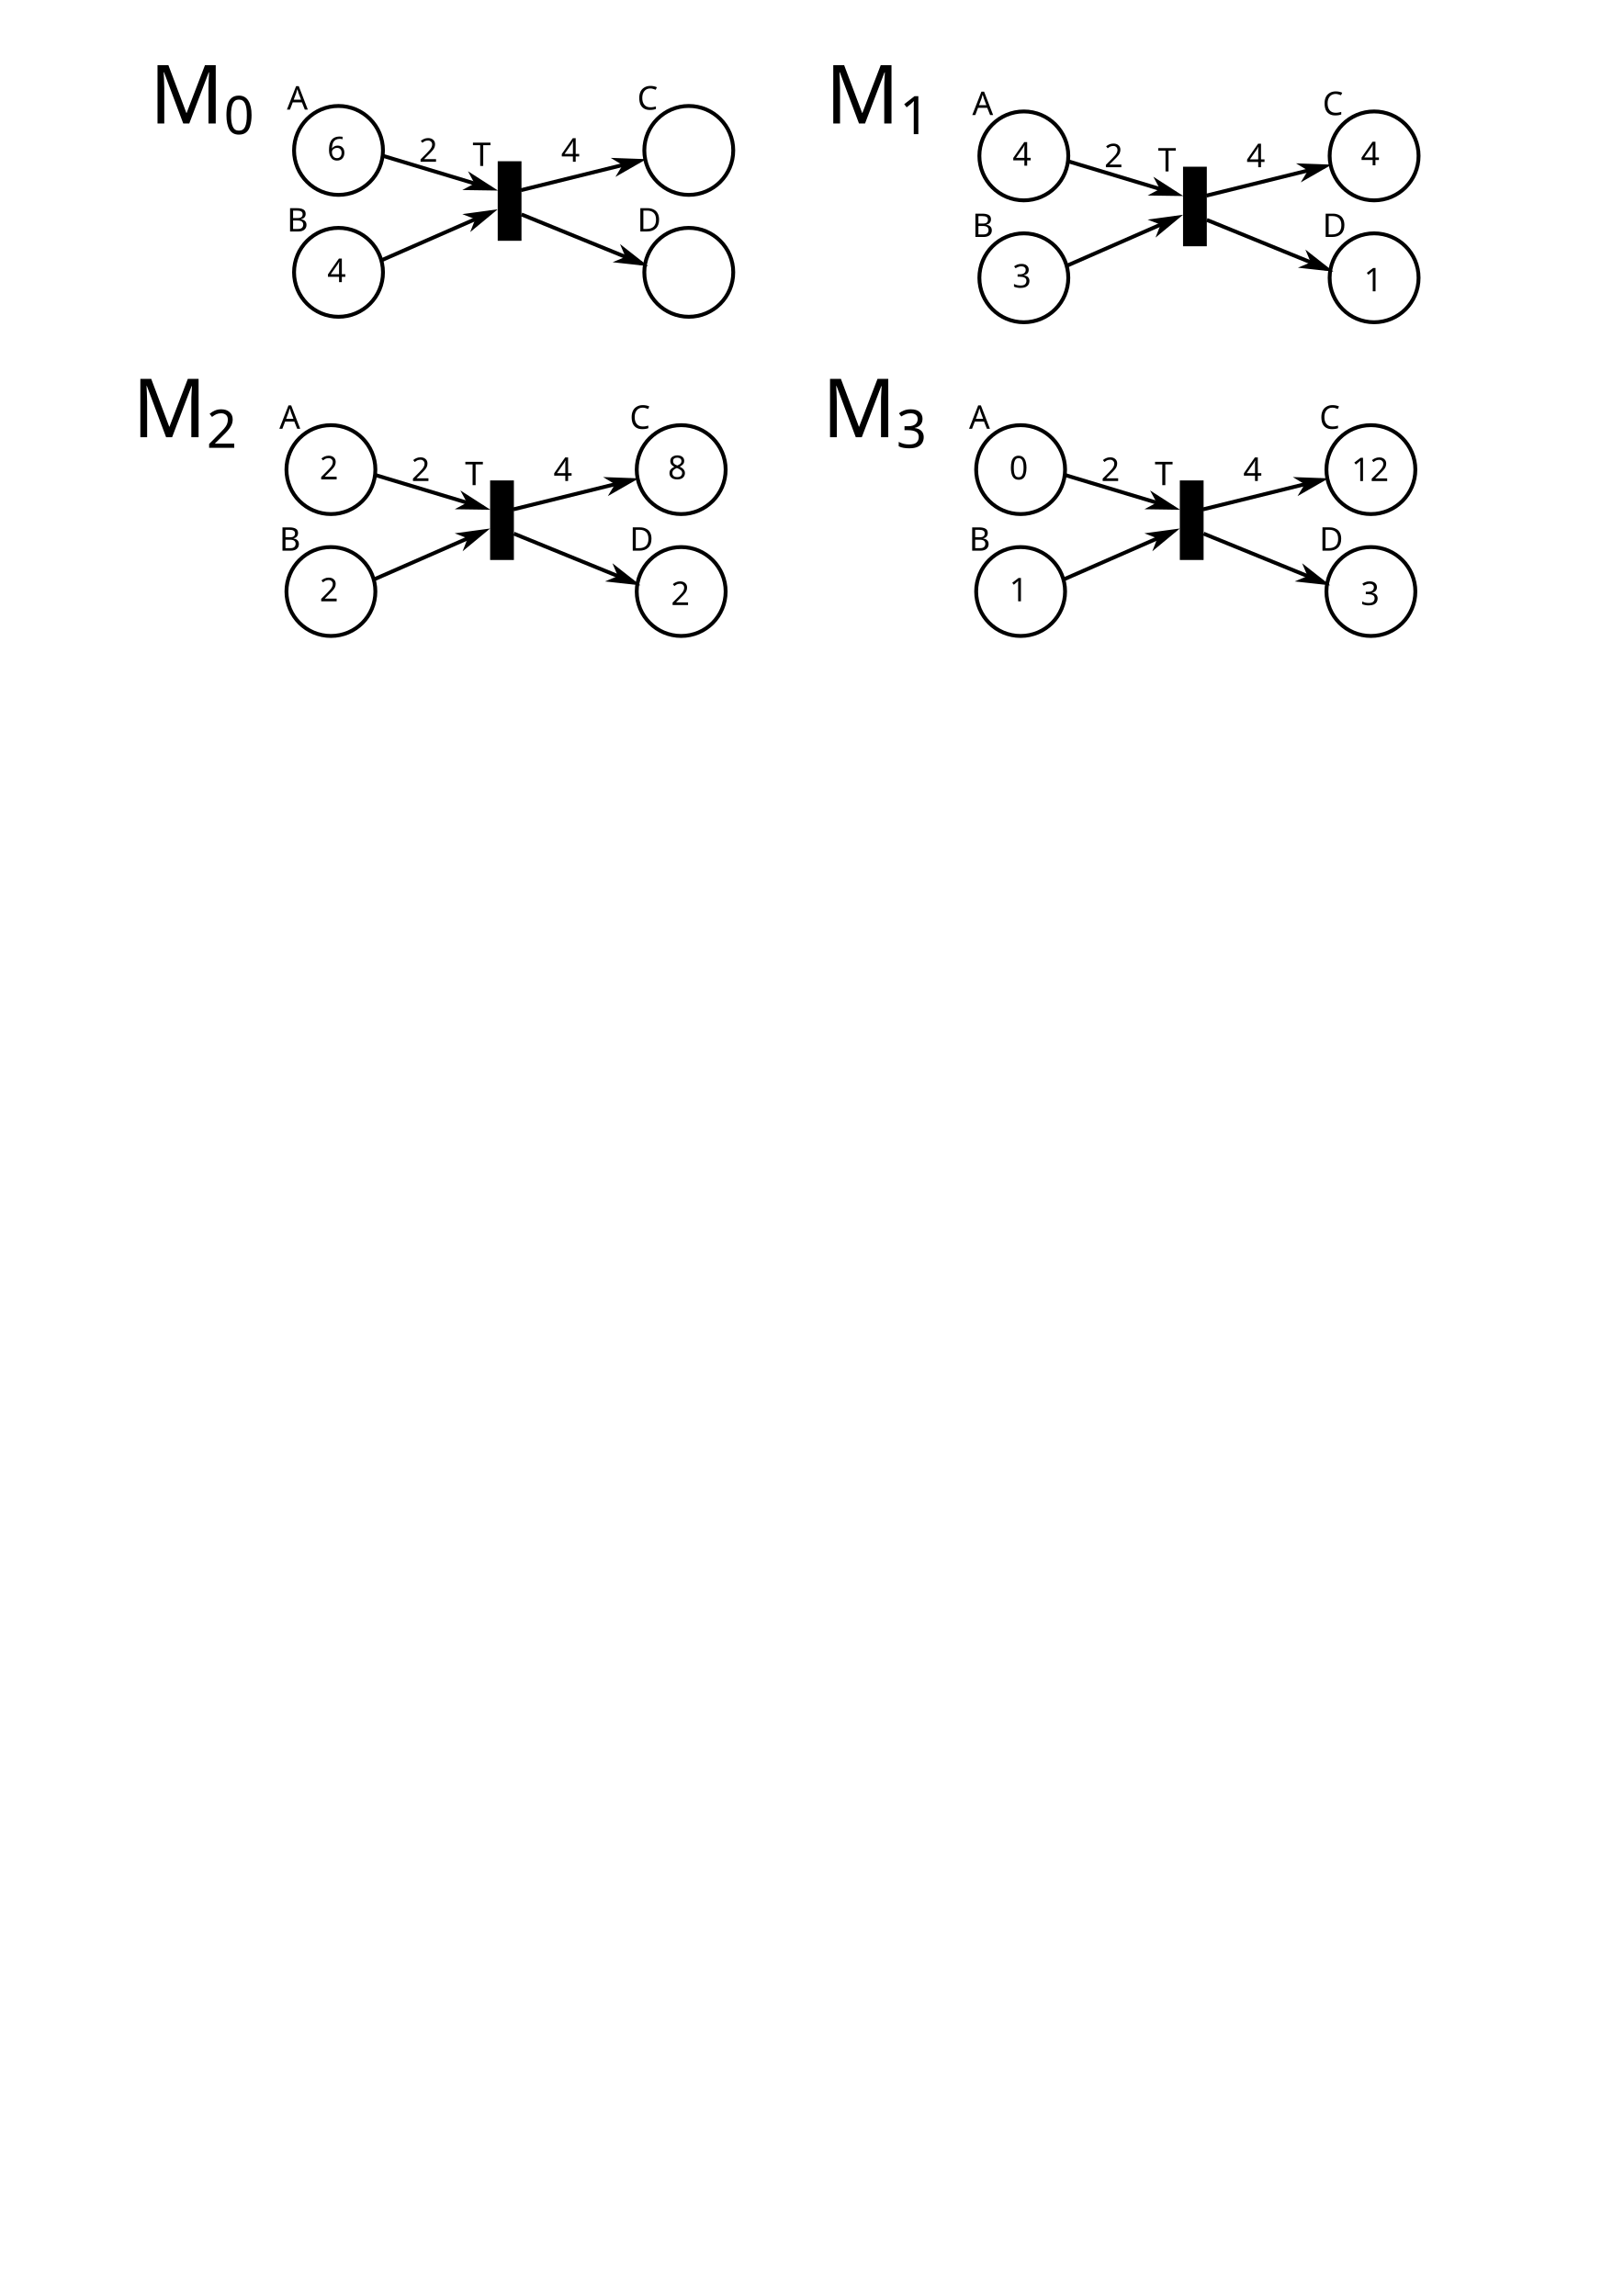
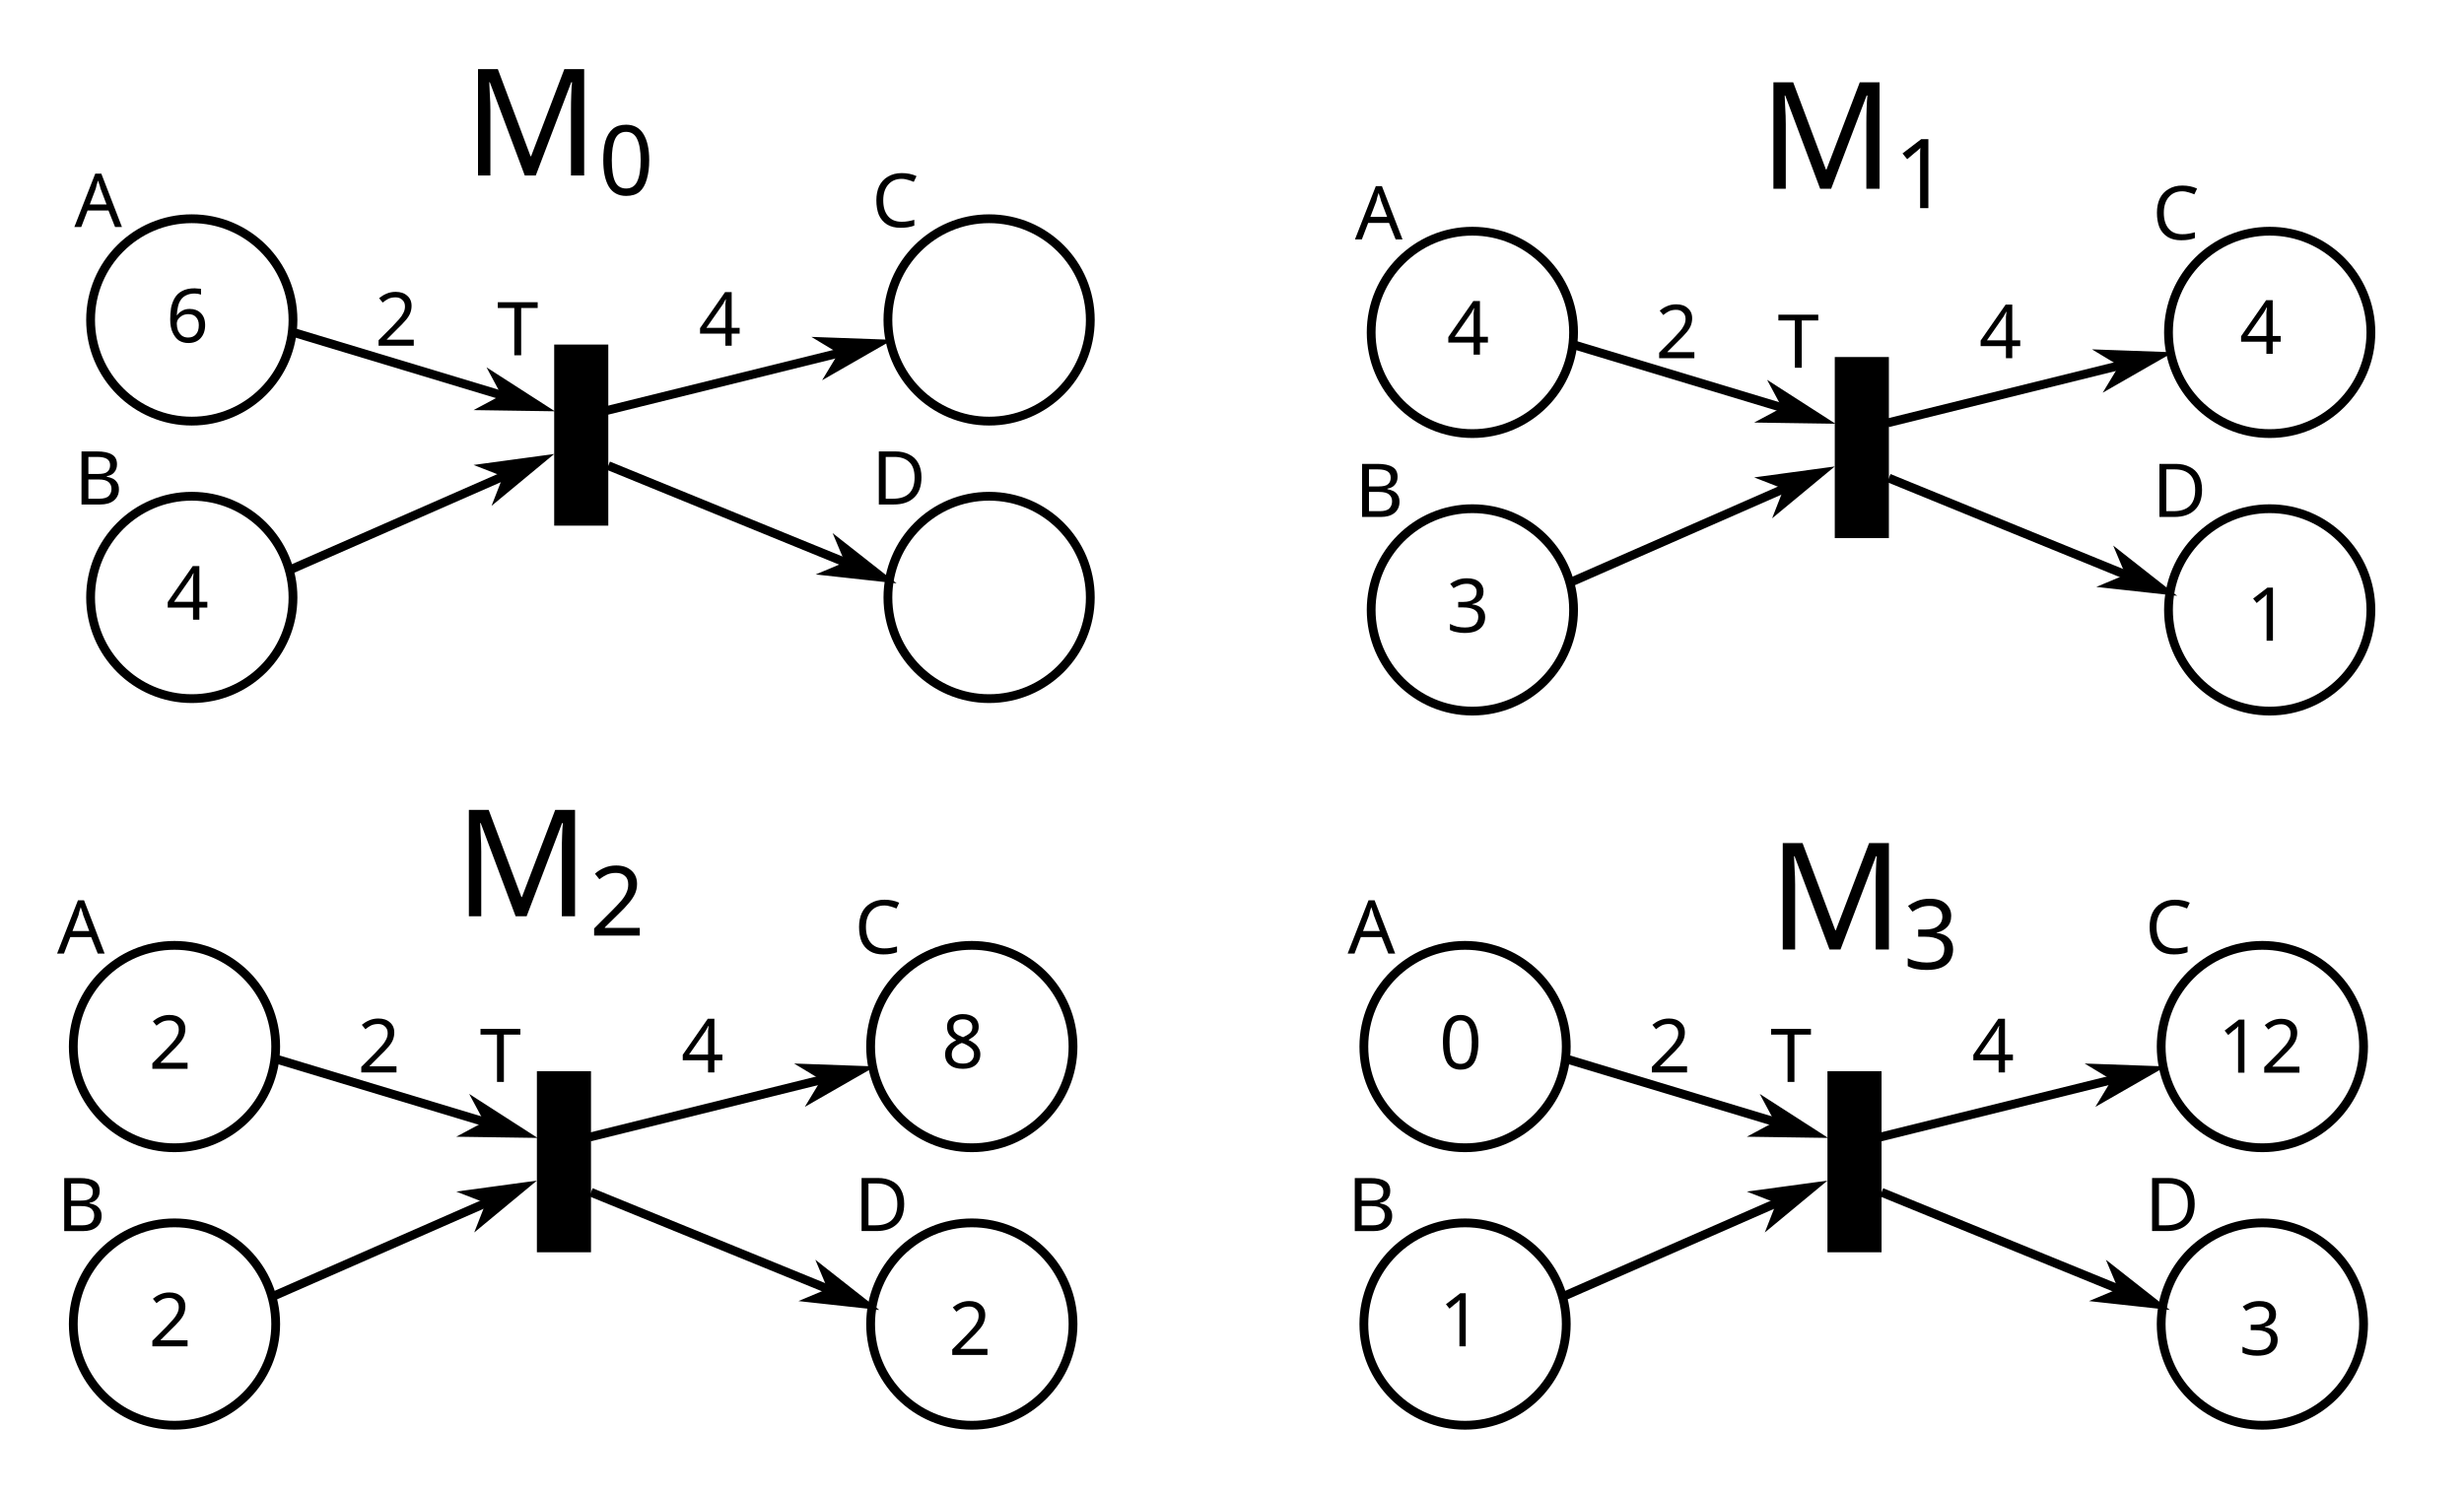
- <svg xmlns="http://www.w3.org/2000/svg" width="210mm" height="297mm" viewBox="0 0 210 297" version="1.1" id="svg8">
+ <svg xmlns="http://www.w3.org/2000/svg" width="140mm" height="85mm" viewBox="0 0 140 85" version="1.1" id="svg8">
  <defs id="defs2">
-     <marker orient="auto" refY="0.0" refX="0.0" id="marker3312" style="overflow:visible;">
-       <path id="path3310" d="M 0.0,0.0 L 5.0,-5.0 L -12.5,0.0 L 5.0,5.0 L 0.0,0.0 z " style="fill-rule:evenodd;stroke:#000000;stroke-width:1pt;stroke-opacity:1;fill:#000000;fill-opacity:1" transform="scale(0.4) rotate(180) translate(10,0)" />
-     </marker>
-     <marker style="overflow:visible;" id="marker1632" refX="0.0" refY="0.0" orient="auto">
-       <path transform="scale(0.4) rotate(180) translate(10,0)" style="fill-rule:evenodd;stroke:#000000;stroke-width:1pt;stroke-opacity:1;fill:#000000;fill-opacity:1" d="M 0.0,0.0 L 5.0,-5.0 L -12.5,0.0 L 5.0,5.0 L 0.0,0.0 z " id="path1630" />
-     </marker>
-     <marker style="overflow:visible;" id="marker1260" refX="0.0" refY="0.0" orient="auto">
-       <path transform="scale(0.4) rotate(180) translate(10,0)" style="fill-rule:evenodd;stroke:#000000;stroke-width:1pt;stroke-opacity:1;fill:#000000;fill-opacity:1" d="M 0.0,0.0 L 5.0,-5.0 L -12.5,0.0 L 5.0,5.0 L 0.0,0.0 z " id="path1258" />
-     </marker>
-     <marker orient="auto" refY="0.0" refX="0.0" id="marker1220" style="overflow:visible;">
-       <path id="path1218" d="M 0.0,0.0 L 5.0,-5.0 L -12.5,0.0 L 5.0,5.0 L 0.0,0.0 z " style="fill-rule:evenodd;stroke:#000000;stroke-width:1pt;stroke-opacity:1;fill:#000000;fill-opacity:1" transform="scale(0.8) rotate(180) translate(12.5,0)" />
-     </marker>
-     <marker orient="auto" refY="0.0" refX="0.0" id="Arrow1Mend" style="overflow:visible;">
-       <path id="path919" d="M 0.0,0.0 L 5.0,-5.0 L -12.5,0.0 L 5.0,5.0 L 0.0,0.0 z " style="fill-rule:evenodd;stroke:#000000;stroke-width:1pt;stroke-opacity:1;fill:#000000;fill-opacity:1" transform="scale(0.4) rotate(180) translate(10,0)" />
-     </marker>
-     <marker orient="auto" refY="0.0" refX="0.0" id="Arrow1Lend" style="overflow:visible;">
-       <path id="path913" d="M 0.0,0.0 L 5.0,-5.0 L -12.5,0.0 L 5.0,5.0 L 0.0,0.0 z " style="fill-rule:evenodd;stroke:#000000;stroke-width:1pt;stroke-opacity:1;fill:#000000;fill-opacity:1" transform="scale(0.8) rotate(180) translate(12.5,0)" />
+     <marker orient="auto" refY="0" refX="0" id="marker3312" style="overflow:visible">
+       <path id="path3310" d="M 0,0 5,-5 -12.5,0 5,5 Z" style="fill:#000000;fill-opacity:1;fill-rule:evenodd;stroke:#000000;stroke-width:1pt;stroke-opacity:1" transform="matrix(-0.4,0,0,-0.4,-4,0)" />
+     </marker>
+     <marker style="overflow:visible" id="marker1632" refX="0" refY="0" orient="auto">
+       <path transform="matrix(-0.4,0,0,-0.4,-4,0)" style="fill:#000000;fill-opacity:1;fill-rule:evenodd;stroke:#000000;stroke-width:1pt;stroke-opacity:1" d="M 0,0 5,-5 -12.5,0 5,5 Z" id="path1630" />
+     </marker>
+     <marker style="overflow:visible" id="marker1260" refX="0" refY="0" orient="auto">
+       <path transform="matrix(-0.4,0,0,-0.4,-4,0)" style="fill:#000000;fill-opacity:1;fill-rule:evenodd;stroke:#000000;stroke-width:1pt;stroke-opacity:1" d="M 0,0 5,-5 -12.5,0 5,5 Z" id="path1258" />
+     </marker>
+     <marker orient="auto" refY="0" refX="0" id="marker1220" style="overflow:visible">
+       <path id="path1218" d="M 0,0 5,-5 -12.5,0 5,5 Z" style="fill:#000000;fill-opacity:1;fill-rule:evenodd;stroke:#000000;stroke-width:1pt;stroke-opacity:1" transform="matrix(-0.8,0,0,-0.8,-10,0)" />
+     </marker>
+     <marker orient="auto" refY="0" refX="0" id="Arrow1Mend" style="overflow:visible">
+       <path id="path919" d="M 0,0 5,-5 -12.5,0 5,5 Z" style="fill:#000000;fill-opacity:1;fill-rule:evenodd;stroke:#000000;stroke-width:1pt;stroke-opacity:1" transform="matrix(-0.4,0,0,-0.4,-4,0)" />
+     </marker>
+     <marker orient="auto" refY="0" refX="0" id="Arrow1Lend" style="overflow:visible">
+       <path id="path913" d="M 0,0 5,-5 -12.5,0 5,5 Z" style="fill:#000000;fill-opacity:1;fill-rule:evenodd;stroke:#000000;stroke-width:1pt;stroke-opacity:1" transform="matrix(-0.8,0,0,-0.8,-10,0)" />
    </marker>
    <marker orient="auto" refY="0" refX="0" id="marker3312-6" style="overflow:visible">
      <path id="path3310-9" d="M 0,0 5,-5 -12.5,0 5,5 Z" style="fill:#000000;fill-opacity:1;fill-rule:evenodd;stroke:#000000;stroke-width:1pt;stroke-opacity:1" transform="matrix(-0.4,0,0,-0.4,-4,0)" />
    </marker>
    <marker style="overflow:visible" id="marker1632-4" refX="0" refY="0" orient="auto">
      <path transform="matrix(-0.4,0,0,-0.4,-4,0)" style="fill:#000000;fill-opacity:1;fill-rule:evenodd;stroke:#000000;stroke-width:1pt;stroke-opacity:1" d="M 0,0 5,-5 -12.5,0 5,5 Z" id="path1630-2" />
    </marker>
    <marker style="overflow:visible" id="marker1260-2" refX="0" refY="0" orient="auto">
      <path transform="matrix(-0.4,0,0,-0.4,-4,0)" style="fill:#000000;fill-opacity:1;fill-rule:evenodd;stroke:#000000;stroke-width:1pt;stroke-opacity:1" d="M 0,0 5,-5 -12.5,0 5,5 Z" id="path1258-6" />
    </marker>
    <marker orient="auto" refY="0" refX="0" id="Arrow1Mend-4" style="overflow:visible">
      <path id="path919-1" d="M 0,0 5,-5 -12.5,0 5,5 Z" style="fill:#000000;fill-opacity:1;fill-rule:evenodd;stroke:#000000;stroke-width:1pt;stroke-opacity:1" transform="matrix(-0.4,0,0,-0.4,-4,0)" />
    </marker>
    <marker orient="auto" refY="0" refX="0" id="marker3312-6-5" style="overflow:visible">
      <path id="path3310-9-8" d="M 0,0 5,-5 -12.5,0 5,5 Z" style="fill:#000000;fill-opacity:1;fill-rule:evenodd;stroke:#000000;stroke-width:1pt;stroke-opacity:1" transform="matrix(-0.4,0,0,-0.4,-4,0)" />
    </marker>
    <marker style="overflow:visible" id="marker1632-4-7" refX="0" refY="0" orient="auto">
      <path transform="matrix(-0.4,0,0,-0.4,-4,0)" style="fill:#000000;fill-opacity:1;fill-rule:evenodd;stroke:#000000;stroke-width:1pt;stroke-opacity:1" d="M 0,0 5,-5 -12.5,0 5,5 Z" id="path1630-2-9" />
    </marker>
    <marker style="overflow:visible" id="marker1260-2-6" refX="0" refY="0" orient="auto">
      <path transform="matrix(-0.4,0,0,-0.4,-4,0)" style="fill:#000000;fill-opacity:1;fill-rule:evenodd;stroke:#000000;stroke-width:1pt;stroke-opacity:1" d="M 0,0 5,-5 -12.5,0 5,5 Z" id="path1258-6-0" />
    </marker>
    <marker orient="auto" refY="0" refX="0" id="Arrow1Mend-4-4" style="overflow:visible">
      <path id="path919-1-1" d="M 0,0 5,-5 -12.5,0 5,5 Z" style="fill:#000000;fill-opacity:1;fill-rule:evenodd;stroke:#000000;stroke-width:1pt;stroke-opacity:1" transform="matrix(-0.4,0,0,-0.4,-4,0)" />
    </marker>
  </defs>
-   <g id="layer1">
-     <g id="g4105" transform="translate(21.60854,5.291667)">
+   <g id="layer1" transform="translate(0,-212)">
+     <g id="g4105" transform="translate(-11.27539,216.0134)">
      <g transform="translate(-2.405426,-7.349912)" id="g846">
        <circle style="fill:none;fill-opacity:1;stroke:#000000;stroke-width:0.5;stroke-miterlimit:4;stroke-dasharray:none;stroke-dashoffset:0;stroke-opacity:1" id="path10" cx="24.578" cy="21.516" r="5.75" />
        <text xml:space="preserve" style="font-style:normal;font-weight:normal;font-size:10.583px;line-height:1.25;font-family:sans-serif;letter-spacing:0px;word-spacing:0px;fill:#000000;fill-opacity:1;stroke:none;stroke-width:0.265" x="17.907" y="16.233" id="text821">
          <tspan id="tspan819" x="17.907" y="16.233" style="font-size:4.233px;stroke-width:0.265">A</tspan>
        </text>
        <text id="text829" y="22.781" x="23.119" style="font-style:normal;font-weight:normal;font-size:10.583px;line-height:1.25;font-family:sans-serif;letter-spacing:0px;word-spacing:0px;fill:#000000;fill-opacity:1;stroke:none;stroke-width:0.265" xml:space="preserve">
          <tspan style="font-size:4.233px;stroke-width:0.265" y="22.781" x="23.119" id="tspan827">6</tspan>
        </text>
      </g>
      <g id="g858" transform="translate(-2.405426,8.41899)">
        <circle r="5.75" cy="21.516" cx="24.578" id="circle848" style="fill:none;fill-opacity:1;stroke:#000000;stroke-width:0.5;stroke-miterlimit:4;stroke-dasharray:none;stroke-dashoffset:0;stroke-opacity:1" />
        <text id="text852" y="16.233" x="17.907" style="font-style:normal;font-weight:normal;font-size:10.583px;line-height:1.25;font-family:sans-serif;letter-spacing:0px;word-spacing:0px;fill:#000000;fill-opacity:1;stroke:none;stroke-width:0.265" xml:space="preserve">
          <tspan style="font-size:4.233px;stroke-width:0.265" y="16.233" x="17.907" id="tspan850">B</tspan>
        </text>
        <text xml:space="preserve" style="font-style:normal;font-weight:normal;font-size:10.583px;line-height:1.25;font-family:sans-serif;letter-spacing:0px;word-spacing:0px;fill:#000000;fill-opacity:1;stroke:none;stroke-width:0.265" x="23.119" y="22.781" id="text856">
          <tspan id="tspan854" x="23.119" y="22.781" style="font-size:4.233px;stroke-width:0.265">4</tspan>
        </text>
      </g>
      <g id="g870" transform="translate(42.89676,-7.349912)">
        <circle r="5.75" cy="21.516" cx="24.578" id="circle860" style="fill:none;fill-opacity:1;stroke:#000000;stroke-width:0.5;stroke-miterlimit:4;stroke-dasharray:none;stroke-dashoffset:0;stroke-opacity:1" />
        <text id="text864" y="16.233" x="17.907" style="font-style:normal;font-weight:normal;font-size:10.583px;line-height:1.25;font-family:sans-serif;letter-spacing:0px;word-spacing:0px;fill:#000000;fill-opacity:1;stroke:none;stroke-width:0.265" xml:space="preserve">
          <tspan style="font-size:4.233px;stroke-width:0.265" y="16.233" x="17.907" id="tspan862">C</tspan>
        </text>
      </g>
      <g transform="translate(42.89676,8.41899)" id="g884">
        <circle style="fill:none;fill-opacity:1;stroke:#000000;stroke-width:0.5;stroke-miterlimit:4;stroke-dasharray:none;stroke-dashoffset:0;stroke-opacity:1" id="circle878" cx="24.578" cy="21.516" r="5.75" />
        <text xml:space="preserve" style="font-style:normal;font-weight:normal;font-size:10.583px;line-height:1.25;font-family:sans-serif;letter-spacing:0px;word-spacing:0px;fill:#000000;fill-opacity:1;stroke:none;stroke-width:0.265" x="17.907" y="16.233" id="text882">
          <tspan id="tspan880" x="17.907" y="16.233" style="font-size:4.233px;stroke-width:0.265">D</tspan>
        </text>
      </g>
      <g transform="translate(-2.405426,-8.285355)" id="g4049">
        <rect style="fill:#000000;fill-opacity:1;stroke:none;stroke-width:0.615;stroke-miterlimit:4;stroke-dasharray:none;stroke-dashoffset:0;stroke-opacity:1" id="rect886" width="3.074" height="10.29" x="45.169" y="23.851" />
        <text id="text821-9" y="24.458" x="41.918" style="font-style:normal;font-weight:normal;font-size:10.583px;line-height:1.25;font-family:sans-serif;letter-spacing:0px;word-spacing:0px;fill:#000000;fill-opacity:1;stroke:none;stroke-width:0.265" xml:space="preserve">
          <tspan style="font-size:4.233px;stroke-width:0.265" y="24.458" x="41.918" id="tspan819-4">T</tspan>
        </text>
      </g>
      <path id="path906" d="M 27.796,14.83 41.861,19.073" style="fill:none;stroke:#000000;stroke-width:0.5;stroke-linecap:butt;stroke-linejoin:miter;stroke-miterlimit:4;stroke-dasharray:none;stroke-opacity:1;marker-end:url(#Arrow1Mend)" />
      <path id="path908" d="M 27.763,28.361 41.861,22.18" style="fill:none;stroke:#000000;stroke-width:0.5;stroke-linecap:butt;stroke-linejoin:miter;stroke-miterlimit:4;stroke-dasharray:none;stroke-opacity:1;marker-end:url(#marker1260)" />
      <path style="fill:none;stroke:#000000;stroke-width:0.5;stroke-linecap:butt;stroke-linejoin:miter;stroke-miterlimit:4;stroke-dasharray:none;stroke-opacity:1;marker-end:url(#marker1632)" d="M 45.77,19.307 61.038,15.532" id="path1628" />
      <path id="path3308" d="m 45.837,22.447 15.468,6.314" style="fill:none;stroke:#000000;stroke-width:0.5;stroke-linecap:butt;stroke-linejoin:miter;stroke-miterlimit:4;stroke-dasharray:none;stroke-opacity:1;marker-end:url(#marker3312)" />
      <text id="text829-1" y="15.636" x="32.582" style="font-style:normal;font-weight:normal;font-size:10.583px;line-height:1.25;font-family:sans-serif;letter-spacing:0px;word-spacing:0px;fill:#000000;fill-opacity:1;stroke:none;stroke-width:0.265" xml:space="preserve">
        <tspan style="font-size:4.233px;stroke-width:0.265" y="15.636" x="32.582" id="tspan827-7">2</tspan>
      </text>
      <text xml:space="preserve" style="font-style:normal;font-weight:normal;font-size:10.583px;line-height:1.25;font-family:sans-serif;letter-spacing:0px;word-spacing:0px;fill:#000000;fill-opacity:1;stroke:none;stroke-width:0.265" x="50.957" y="15.636" id="text4067">
        <tspan id="tspan4065" x="50.957" y="15.636" style="font-size:4.233px;stroke-width:0.265">4</tspan>
      </text>
    </g>
    <text xml:space="preserve" style="font-style:normal;font-weight:normal;font-size:10.583px;line-height:1.25;font-family:sans-serif;letter-spacing:0px;word-spacing:0px;fill:#000000;fill-opacity:1;stroke:none;stroke-width:0.265" x="53.897" y="32.741" id="text4071">
      <tspan id="tspan4069" x="53.897" y="42.105" style="font-size:4.233px;stroke-width:0.265" />
    </text>
-     <g id="g4171" transform="translate(110.244,5.999854)">
+     <g id="g4171" transform="translate(61.48503,216.7216)">
      <g id="g4117" transform="translate(-2.405426,-7.349912)">
        <circle r="5.75" cy="21.516" cx="24.578" id="circle4107" style="fill:none;fill-opacity:1;stroke:#000000;stroke-width:0.5;stroke-miterlimit:4;stroke-dasharray:none;stroke-dashoffset:0;stroke-opacity:1" />
        <text id="text4111" y="16.233" x="17.907" style="font-style:normal;font-weight:normal;font-size:10.583px;line-height:1.25;font-family:sans-serif;letter-spacing:0px;word-spacing:0px;fill:#000000;fill-opacity:1;stroke:none;stroke-width:0.265" xml:space="preserve">
          <tspan style="font-size:4.233px;stroke-width:0.265" y="16.233" x="17.907" id="tspan4109">A</tspan>
        </text>
        <text xml:space="preserve" style="font-style:normal;font-weight:normal;font-size:10.583px;line-height:1.25;font-family:sans-serif;letter-spacing:0px;word-spacing:0px;fill:#000000;fill-opacity:1;stroke:none;stroke-width:0.265" x="23.119" y="22.781" id="text4115">
          <tspan id="tspan4113" x="23.119" y="22.781" style="font-size:4.233px;stroke-width:0.265">4</tspan>
        </text>
      </g>
      <g transform="translate(-2.405426,8.41899)" id="g4129">
        <circle style="fill:none;fill-opacity:1;stroke:#000000;stroke-width:0.5;stroke-miterlimit:4;stroke-dasharray:none;stroke-dashoffset:0;stroke-opacity:1" id="circle4119" cx="24.578" cy="21.516" r="5.75" />
        <text xml:space="preserve" style="font-style:normal;font-weight:normal;font-size:10.583px;line-height:1.25;font-family:sans-serif;letter-spacing:0px;word-spacing:0px;fill:#000000;fill-opacity:1;stroke:none;stroke-width:0.265" x="17.907" y="16.233" id="text4123">
          <tspan id="tspan4121" x="17.907" y="16.233" style="font-size:4.233px;stroke-width:0.265">B</tspan>
        </text>
        <text id="text4127" y="22.781" x="23.119" style="font-style:normal;font-weight:normal;font-size:10.583px;line-height:1.25;font-family:sans-serif;letter-spacing:0px;word-spacing:0px;fill:#000000;fill-opacity:1;stroke:none;stroke-width:0.265" xml:space="preserve">
          <tspan style="font-size:4.233px;stroke-width:0.265" y="22.781" x="23.119" id="tspan4125">3</tspan>
        </text>
      </g>
      <g transform="translate(42.89676,-7.349912)" id="g4137">
        <circle style="fill:none;fill-opacity:1;stroke:#000000;stroke-width:0.5;stroke-miterlimit:4;stroke-dasharray:none;stroke-dashoffset:0;stroke-opacity:1" id="circle4131" cx="24.578" cy="21.516" r="5.75" />
        <text xml:space="preserve" style="font-style:normal;font-weight:normal;font-size:10.583px;line-height:1.25;font-family:sans-serif;letter-spacing:0px;word-spacing:0px;fill:#000000;fill-opacity:1;stroke:none;stroke-width:0.265" x="17.907" y="16.233" id="text4135">
          <tspan id="tspan4133" x="17.907" y="16.233" style="font-size:4.233px;stroke-width:0.265">C</tspan>
        </text>
        <text id="text4169-4" y="22.735" x="22.861" style="font-style:normal;font-weight:normal;font-size:10.583px;line-height:1.25;font-family:sans-serif;letter-spacing:0px;word-spacing:0px;fill:#000000;fill-opacity:1;stroke:none;stroke-width:0.265" xml:space="preserve">
          <tspan style="font-size:4.233px;stroke-width:0.265" y="22.735" x="22.861" id="tspan4167-3">4</tspan>
        </text>
      </g>
      <g id="g4145" transform="translate(42.89676,8.41899)">
        <circle r="5.75" cy="21.516" cx="24.578" id="circle4139" style="fill:none;fill-opacity:1;stroke:#000000;stroke-width:0.5;stroke-miterlimit:4;stroke-dasharray:none;stroke-dashoffset:0;stroke-opacity:1" />
        <text id="text4143" y="16.233" x="17.907" style="font-style:normal;font-weight:normal;font-size:10.583px;line-height:1.25;font-family:sans-serif;letter-spacing:0px;word-spacing:0px;fill:#000000;fill-opacity:1;stroke:none;stroke-width:0.265" xml:space="preserve">
          <tspan style="font-size:4.233px;stroke-width:0.265" y="16.233" x="17.907" id="tspan4141">D</tspan>
        </text>
        <text id="text4169-1" y="23.269" x="23.262" style="font-style:normal;font-weight:normal;font-size:10.583px;line-height:1.25;font-family:sans-serif;letter-spacing:0px;word-spacing:0px;fill:#000000;fill-opacity:1;stroke:none;stroke-width:0.265" xml:space="preserve">
          <tspan style="font-size:4.233px;stroke-width:0.265" y="23.269" x="23.262" id="tspan4277">1</tspan>
        </text>
      </g>
      <g id="g4153" transform="translate(-2.405426,-8.285355)">
        <rect y="23.851" x="45.169" height="10.29" width="3.074" id="rect4147" style="fill:#000000;fill-opacity:1;stroke:none;stroke-width:0.615;stroke-miterlimit:4;stroke-dasharray:none;stroke-dashoffset:0;stroke-opacity:1" />
        <text xml:space="preserve" style="font-style:normal;font-weight:normal;font-size:10.583px;line-height:1.25;font-family:sans-serif;letter-spacing:0px;word-spacing:0px;fill:#000000;fill-opacity:1;stroke:none;stroke-width:0.265" x="41.918" y="24.458" id="text4151">
          <tspan id="tspan4149" x="41.918" y="24.458" style="font-size:4.233px;stroke-width:0.265">T</tspan>
        </text>
      </g>
      <path style="fill:none;stroke:#000000;stroke-width:0.5;stroke-linecap:butt;stroke-linejoin:miter;stroke-miterlimit:4;stroke-dasharray:none;stroke-opacity:1;marker-end:url(#Arrow1Mend)" d="M 27.796,14.83 41.861,19.073" id="path4155" />
      <path style="fill:none;stroke:#000000;stroke-width:0.5;stroke-linecap:butt;stroke-linejoin:miter;stroke-miterlimit:4;stroke-dasharray:none;stroke-opacity:1;marker-end:url(#marker1260)" d="M 27.763,28.361 41.861,22.18" id="path4157" />
      <path id="path4159" d="M 45.77,19.307 61.038,15.532" style="fill:none;stroke:#000000;stroke-width:0.5;stroke-linecap:butt;stroke-linejoin:miter;stroke-miterlimit:4;stroke-dasharray:none;stroke-opacity:1;marker-end:url(#marker1632)" />
      <path style="fill:none;stroke:#000000;stroke-width:0.5;stroke-linecap:butt;stroke-linejoin:miter;stroke-miterlimit:4;stroke-dasharray:none;stroke-opacity:1;marker-end:url(#marker3312)" d="m 45.837,22.447 15.468,6.314" id="path4161" />
      <text xml:space="preserve" style="font-style:normal;font-weight:normal;font-size:10.583px;line-height:1.25;font-family:sans-serif;letter-spacing:0px;word-spacing:0px;fill:#000000;fill-opacity:1;stroke:none;stroke-width:0.265" x="32.582" y="15.636" id="text4165">
        <tspan id="tspan4163" x="32.582" y="15.636" style="font-size:4.233px;stroke-width:0.265">2</tspan>
      </text>
      <text id="text4169" y="15.636" x="50.957" style="font-style:normal;font-weight:normal;font-size:10.583px;line-height:1.25;font-family:sans-serif;letter-spacing:0px;word-spacing:0px;fill:#000000;fill-opacity:1;stroke:none;stroke-width:0.265" xml:space="preserve">
        <tspan style="font-size:4.233px;stroke-width:0.265" y="15.636" x="50.957" id="tspan4167">4</tspan>
      </text>
    </g>
-     <text xml:space="preserve" style="font-style:normal;font-weight:normal;font-size:10.583px;line-height:1.25;font-family:sans-serif;letter-spacing:0px;word-spacing:0px;fill:#000000;fill-opacity:1;stroke:none;stroke-width:0.265" x="19.341" y="15.975" id="text4241">
-       <tspan id="tspan4239" x="19.341" y="15.975" style="stroke-width:0.265">M<tspan style="font-size:65%;baseline-shift:sub" id="tspan4243">0</tspan>
-       </tspan>
-     </text>
-     <text id="text4249" y="15.975" x="106.738" style="font-style:normal;font-weight:normal;font-size:10.583px;line-height:1.25;font-family:sans-serif;letter-spacing:0px;word-spacing:0px;fill:#000000;fill-opacity:1;stroke:none;stroke-width:0.265" xml:space="preserve">
-       <tspan style="stroke-width:0.265" y="15.975" x="106.738" id="tspan4247">M<tspan id="tspan4245" style="font-size:65%;baseline-shift:sub">1</tspan>
-       </tspan>
-     </text>
-     <g id="g4117-2" transform="translate(18.22036,39.23132)">
+     <text xml:space="preserve" style="font-style:normal;font-weight:normal;font-size:8.467px;line-height:1.25;font-family:sans-serif;letter-spacing:0px;word-spacing:0px;fill:#000000;fill-opacity:1;stroke:none;stroke-width:0.265" x="26.333" y="221.972" id="text4241">
+       <tspan id="tspan4239" x="26.333" y="221.972" style="font-size:8.467px;stroke-width:0.265">M<tspan style="font-size:65%;baseline-shift:sub" id="tspan482">0</tspan>
+       </tspan>
+     </text>
+     <text id="text4249" y="222.728" x="99.934" style="font-style:normal;font-weight:normal;font-size:8.467px;line-height:1.25;font-family:sans-serif;letter-spacing:0px;word-spacing:0px;fill:#000000;fill-opacity:1;stroke:none;stroke-width:0.265" xml:space="preserve">
+       <tspan style="font-size:8.467px;stroke-width:0.265" y="222.728" x="99.934" id="tspan4247">M<tspan style="font-size:65%;baseline-shift:sub" id="tspan484">1</tspan>
+       </tspan>
+     </text>
+     <g id="g4117-2" transform="translate(-14.66357,249.953)">
      <circle r="5.75" cy="21.516" cx="24.578" id="circle4107-8" style="fill:none;fill-opacity:1;stroke:#000000;stroke-width:0.5;stroke-miterlimit:4;stroke-dasharray:none;stroke-dashoffset:0;stroke-opacity:1" />
      <text id="text4111-8" y="16.233" x="17.907" style="font-style:normal;font-weight:normal;font-size:10.583px;line-height:1.25;font-family:sans-serif;letter-spacing:0px;word-spacing:0px;fill:#000000;fill-opacity:1;stroke:none;stroke-width:0.265" xml:space="preserve">
        <tspan style="font-size:4.233px;stroke-width:0.265" y="16.233" x="17.907" id="tspan4109-9">A</tspan>
      </text>
      <text xml:space="preserve" style="font-style:normal;font-weight:normal;font-size:10.583px;line-height:1.25;font-family:sans-serif;letter-spacing:0px;word-spacing:0px;fill:#000000;fill-opacity:1;stroke:none;stroke-width:0.265" x="23.119" y="22.781" id="text4115-2">
        <tspan id="tspan4113-8" x="23.119" y="22.781" style="font-size:4.233px;stroke-width:0.265">2</tspan>
      </text>
    </g>
-     <g transform="translate(18.22036,55.00022)" id="g4129-8">
+     <g transform="translate(-14.66357,265.7219)" id="g4129-8">
      <circle style="fill:none;fill-opacity:1;stroke:#000000;stroke-width:0.5;stroke-miterlimit:4;stroke-dasharray:none;stroke-dashoffset:0;stroke-opacity:1" id="circle4119-8" cx="24.578" cy="21.516" r="5.75" />
      <text xml:space="preserve" style="font-style:normal;font-weight:normal;font-size:10.583px;line-height:1.25;font-family:sans-serif;letter-spacing:0px;word-spacing:0px;fill:#000000;fill-opacity:1;stroke:none;stroke-width:0.265" x="17.907" y="16.233" id="text4123-6">
        <tspan id="tspan4121-8" x="17.907" y="16.233" style="font-size:4.233px;stroke-width:0.265">B</tspan>
      </text>
      <text id="text4127-3" y="22.781" x="23.119" style="font-style:normal;font-weight:normal;font-size:10.583px;line-height:1.25;font-family:sans-serif;letter-spacing:0px;word-spacing:0px;fill:#000000;fill-opacity:1;stroke:none;stroke-width:0.265" xml:space="preserve">
        <tspan style="font-size:4.233px;stroke-width:0.265" y="22.781" x="23.119" id="tspan4125-8">2</tspan>
      </text>
    </g>
-     <g transform="translate(63.52255,39.23132)" id="g4137-3">
+     <g transform="translate(30.63862,249.953)" id="g4137-3">
      <circle style="fill:none;fill-opacity:1;stroke:#000000;stroke-width:0.5;stroke-miterlimit:4;stroke-dasharray:none;stroke-dashoffset:0;stroke-opacity:1" id="circle4131-3" cx="24.578" cy="21.516" r="5.75" />
      <text xml:space="preserve" style="font-style:normal;font-weight:normal;font-size:10.583px;line-height:1.25;font-family:sans-serif;letter-spacing:0px;word-spacing:0px;fill:#000000;fill-opacity:1;stroke:none;stroke-width:0.265" x="17.907" y="16.233" id="text4135-3">
        <tspan id="tspan4133-8" x="17.907" y="16.233" style="font-size:4.233px;stroke-width:0.265">C</tspan>
      </text>
      <text id="text4169-4-0" y="22.735" x="22.861" style="font-style:normal;font-weight:normal;font-size:10.583px;line-height:1.25;font-family:sans-serif;letter-spacing:0px;word-spacing:0px;fill:#000000;fill-opacity:1;stroke:none;stroke-width:0.265" xml:space="preserve">
        <tspan style="font-size:4.233px;stroke-width:0.265" y="22.735" x="22.861" id="tspan4167-3-4">8</tspan>
      </text>
    </g>
-     <circle r="5.75" cy="76.516" cx="88.101" id="circle4139-7" style="fill:none;fill-opacity:1;stroke:#000000;stroke-width:0.5;stroke-miterlimit:4;stroke-dasharray:none;stroke-dashoffset:0;stroke-opacity:1" />
-     <text id="text4143-6" y="71.234" x="81.43" style="font-style:normal;font-weight:normal;font-size:10.583px;line-height:1.25;font-family:sans-serif;letter-spacing:0px;word-spacing:0px;fill:#000000;fill-opacity:1;stroke:none;stroke-width:0.265" xml:space="preserve">
-       <tspan style="font-size:4.233px;stroke-width:0.265" y="71.234" x="81.43" id="tspan4141-8">D</tspan>
-     </text>
-     <text id="text4169-1-9" y="78.269" x="86.785" style="font-style:normal;font-weight:normal;font-size:10.583px;line-height:1.25;font-family:sans-serif;letter-spacing:0px;word-spacing:0px;fill:#000000;fill-opacity:1;stroke:none;stroke-width:0.265" xml:space="preserve">
-       <tspan style="font-size:4.233px;stroke-width:0.265" y="78.269" x="86.785" id="tspan4277-0">2</tspan>
-     </text>
-     <g id="g4153-6" transform="translate(18.22036,38.29587)">
+     <circle r="5.75" cy="287.238" cx="55.217" id="circle4139-7" style="fill:none;fill-opacity:1;stroke:#000000;stroke-width:0.5;stroke-miterlimit:4;stroke-dasharray:none;stroke-dashoffset:0;stroke-opacity:1" />
+     <text id="text4143-6" y="281.955" x="48.546" style="font-style:normal;font-weight:normal;font-size:10.583px;line-height:1.25;font-family:sans-serif;letter-spacing:0px;word-spacing:0px;fill:#000000;fill-opacity:1;stroke:none;stroke-width:0.265" xml:space="preserve">
+       <tspan style="font-size:4.233px;stroke-width:0.265" y="281.955" x="48.546" id="tspan4141-8">D</tspan>
+     </text>
+     <text id="text4169-1-9" y="288.991" x="53.901" style="font-style:normal;font-weight:normal;font-size:10.583px;line-height:1.25;font-family:sans-serif;letter-spacing:0px;word-spacing:0px;fill:#000000;fill-opacity:1;stroke:none;stroke-width:0.265" xml:space="preserve">
+       <tspan style="font-size:4.233px;stroke-width:0.265" y="288.991" x="53.901" id="tspan4277-0">2</tspan>
+     </text>
+     <g id="g4153-6" transform="translate(-14.66357,249.0176)">
      <rect y="23.851" x="45.169" height="10.29" width="3.074" id="rect4147-8" style="fill:#000000;fill-opacity:1;stroke:none;stroke-width:0.615;stroke-miterlimit:4;stroke-dasharray:none;stroke-dashoffset:0;stroke-opacity:1" />
      <text xml:space="preserve" style="font-style:normal;font-weight:normal;font-size:10.583px;line-height:1.25;font-family:sans-serif;letter-spacing:0px;word-spacing:0px;fill:#000000;fill-opacity:1;stroke:none;stroke-width:0.265" x="41.918" y="24.458" id="text4151-7">
        <tspan id="tspan4149-9" x="41.918" y="24.458" style="font-size:4.233px;stroke-width:0.265">T</tspan>
      </text>
    </g>
-     <path style="fill:none;stroke:#000000;stroke-width:0.5;stroke-linecap:butt;stroke-linejoin:miter;stroke-miterlimit:4;stroke-dasharray:none;stroke-opacity:1;marker-end:url(#Arrow1Mend-4)" d="m 48.422,61.411 14.065,4.243" id="path4155-0" />
-     <path style="fill:none;stroke:#000000;stroke-width:0.5;stroke-linecap:butt;stroke-linejoin:miter;stroke-miterlimit:4;stroke-dasharray:none;stroke-opacity:1;marker-end:url(#marker1260-2)" d="M 48.388,74.942 62.487,68.761" id="path4157-3" />
-     <path id="path4159-3" d="M 66.396,65.888 81.663,62.113" style="fill:none;stroke:#000000;stroke-width:0.5;stroke-linecap:butt;stroke-linejoin:miter;stroke-miterlimit:4;stroke-dasharray:none;stroke-opacity:1;marker-end:url(#marker1632-4)" />
-     <path style="fill:none;stroke:#000000;stroke-width:0.5;stroke-linecap:butt;stroke-linejoin:miter;stroke-miterlimit:4;stroke-dasharray:none;stroke-opacity:1;marker-end:url(#marker3312-6)" d="M 66.463,69.029 81.931,75.343" id="path4161-3" />
-     <text xml:space="preserve" style="font-style:normal;font-weight:normal;font-size:10.583px;line-height:1.25;font-family:sans-serif;letter-spacing:0px;word-spacing:0px;fill:#000000;fill-opacity:1;stroke:none;stroke-width:0.265" x="53.208" y="62.217" id="text4165-7">
-       <tspan id="tspan4163-3" x="53.208" y="62.217" style="font-size:4.233px;stroke-width:0.265">2</tspan>
-     </text>
-     <text id="text4169-2" y="62.217" x="71.583" style="font-style:normal;font-weight:normal;font-size:10.583px;line-height:1.25;font-family:sans-serif;letter-spacing:0px;word-spacing:0px;fill:#000000;fill-opacity:1;stroke:none;stroke-width:0.265" xml:space="preserve">
-       <tspan style="font-size:4.233px;stroke-width:0.265" y="62.217" x="71.583" id="tspan4167-6">4</tspan>
-     </text>
-     <text id="text4249-5" y="56.556" x="17.12" style="font-style:normal;font-weight:normal;font-size:10.583px;line-height:1.25;font-family:sans-serif;letter-spacing:0px;word-spacing:0px;fill:#000000;fill-opacity:1;stroke:none;stroke-width:0.265" xml:space="preserve">
-       <tspan style="stroke-width:0.265" y="56.556" x="17.12" id="tspan4247-2">M<tspan id="tspan4245-6" style="font-size:6.879px;baseline-shift:sub;stroke-width:0.265">2</tspan>
-       </tspan>
-     </text>
-     <g id="g4117-2-0" transform="translate(107.4227,39.23132)">
+     <path style="fill:none;stroke:#000000;stroke-width:0.5;stroke-linecap:butt;stroke-linejoin:miter;stroke-miterlimit:4;stroke-dasharray:none;stroke-opacity:1;marker-end:url(#Arrow1Mend-4)" d="m 15.538,272.133 14.065,4.243" id="path4155-0" />
+     <path style="fill:none;stroke:#000000;stroke-width:0.5;stroke-linecap:butt;stroke-linejoin:miter;stroke-miterlimit:4;stroke-dasharray:none;stroke-opacity:1;marker-end:url(#marker1260-2)" d="m 15.504,285.664 14.098,-6.181" id="path4157-3" />
+     <path id="path4159-3" d="m 33.512,276.61 15.268,-3.775" style="fill:none;stroke:#000000;stroke-width:0.5;stroke-linecap:butt;stroke-linejoin:miter;stroke-miterlimit:4;stroke-dasharray:none;stroke-opacity:1;marker-end:url(#marker1632-4)" />
+     <path style="fill:none;stroke:#000000;stroke-width:0.5;stroke-linecap:butt;stroke-linejoin:miter;stroke-miterlimit:4;stroke-dasharray:none;stroke-opacity:1;marker-end:url(#marker3312-6)" d="m 33.579,279.75 15.468,6.314" id="path4161-3" />
+     <text xml:space="preserve" style="font-style:normal;font-weight:normal;font-size:10.583px;line-height:1.25;font-family:sans-serif;letter-spacing:0px;word-spacing:0px;fill:#000000;fill-opacity:1;stroke:none;stroke-width:0.265" x="20.324" y="272.939" id="text4165-7">
+       <tspan id="tspan4163-3" x="20.324" y="272.939" style="font-size:4.233px;stroke-width:0.265">2</tspan>
+     </text>
+     <text id="text4169-2" y="272.939" x="38.699" style="font-style:normal;font-weight:normal;font-size:10.583px;line-height:1.25;font-family:sans-serif;letter-spacing:0px;word-spacing:0px;fill:#000000;fill-opacity:1;stroke:none;stroke-width:0.265" xml:space="preserve">
+       <tspan style="font-size:4.233px;stroke-width:0.265" y="272.939" x="38.699" id="tspan4167-6">4</tspan>
+     </text>
+     <text id="text4249-5" y="264.065" x="25.813" style="font-style:normal;font-weight:normal;font-size:8.467px;line-height:1.25;font-family:sans-serif;letter-spacing:0px;word-spacing:0px;fill:#000000;fill-opacity:1;stroke:none;stroke-width:0.265" xml:space="preserve">
+       <tspan style="font-size:8.467px;stroke-width:0.265" y="264.065" x="25.813" id="tspan4247-2">M<tspan style="font-size:65%;baseline-shift:sub" id="tspan486">2</tspan>
+       </tspan>
+     </text>
+     <g id="g4117-2-0" transform="translate(58.66382,249.953)">
      <circle r="5.75" cy="21.516" cx="24.578" id="circle4107-8-4" style="fill:none;fill-opacity:1;stroke:#000000;stroke-width:0.5;stroke-miterlimit:4;stroke-dasharray:none;stroke-dashoffset:0;stroke-opacity:1" />
      <text id="text4111-8-8" y="16.233" x="17.907" style="font-style:normal;font-weight:normal;font-size:10.583px;line-height:1.25;font-family:sans-serif;letter-spacing:0px;word-spacing:0px;fill:#000000;fill-opacity:1;stroke:none;stroke-width:0.265" xml:space="preserve">
        <tspan style="font-size:4.233px;stroke-width:0.265" y="16.233" x="17.907" id="tspan4109-9-7">A</tspan>
      </text>
      <text xml:space="preserve" style="font-style:normal;font-weight:normal;font-size:10.583px;line-height:1.25;font-family:sans-serif;letter-spacing:0px;word-spacing:0px;fill:#000000;fill-opacity:1;stroke:none;stroke-width:0.265" x="23.119" y="22.781" id="text4115-2-0">
        <tspan id="tspan4113-8-8" x="23.119" y="22.781" style="font-size:4.233px;stroke-width:0.265">0</tspan>
      </text>
    </g>
-     <g transform="translate(107.4227,55.00022)" id="g4129-8-6">
+     <g transform="translate(58.66382,265.7219)" id="g4129-8-6">
      <circle style="fill:none;fill-opacity:1;stroke:#000000;stroke-width:0.5;stroke-miterlimit:4;stroke-dasharray:none;stroke-dashoffset:0;stroke-opacity:1" id="circle4119-8-2" cx="24.578" cy="21.516" r="5.75" />
      <text xml:space="preserve" style="font-style:normal;font-weight:normal;font-size:10.583px;line-height:1.25;font-family:sans-serif;letter-spacing:0px;word-spacing:0px;fill:#000000;fill-opacity:1;stroke:none;stroke-width:0.265" x="17.907" y="16.233" id="text4123-6-4">
        <tspan id="tspan4121-8-7" x="17.907" y="16.233" style="font-size:4.233px;stroke-width:0.265">B</tspan>
      </text>
      <text id="text4127-3-9" y="22.781" x="23.119" style="font-style:normal;font-weight:normal;font-size:10.583px;line-height:1.25;font-family:sans-serif;letter-spacing:0px;word-spacing:0px;fill:#000000;fill-opacity:1;stroke:none;stroke-width:0.265" xml:space="preserve">
        <tspan style="font-size:4.233px;stroke-width:0.265" y="22.781" x="23.119" id="tspan4125-8-3">1</tspan>
      </text>
    </g>
-     <g transform="translate(152.7249,39.23132)" id="g4137-3-9">
+     <g transform="translate(103.966,249.953)" id="g4137-3-9">
      <circle style="fill:none;fill-opacity:1;stroke:#000000;stroke-width:0.5;stroke-miterlimit:4;stroke-dasharray:none;stroke-dashoffset:0;stroke-opacity:1" id="circle4131-3-2" cx="24.578" cy="21.516" r="5.75" />
      <text xml:space="preserve" style="font-style:normal;font-weight:normal;font-size:10.583px;line-height:1.25;font-family:sans-serif;letter-spacing:0px;word-spacing:0px;fill:#000000;fill-opacity:1;stroke:none;stroke-width:0.265" x="17.907" y="16.233" id="text4135-3-8">
        <tspan id="tspan4133-8-3" x="17.907" y="16.233" style="font-size:4.233px;stroke-width:0.265">C</tspan>
      </text>
      <text id="text4169-4-0-0" y="23.002" x="22.06" style="font-style:normal;font-weight:normal;font-size:10.583px;line-height:1.25;font-family:sans-serif;letter-spacing:0px;word-spacing:0px;fill:#000000;fill-opacity:1;stroke:none;stroke-width:0.265" xml:space="preserve">
        <tspan style="font-size:4.233px;stroke-width:0.265" y="23.002" x="22.06" id="tspan4167-3-4-1">12</tspan>
      </text>
    </g>
-     <circle r="5.75" cy="76.516" cx="177.303" id="circle4139-7-7" style="fill:none;fill-opacity:1;stroke:#000000;stroke-width:0.5;stroke-miterlimit:4;stroke-dasharray:none;stroke-dashoffset:0;stroke-opacity:1" />
-     <text id="text4143-6-8" y="71.234" x="170.632" style="font-style:normal;font-weight:normal;font-size:10.583px;line-height:1.25;font-family:sans-serif;letter-spacing:0px;word-spacing:0px;fill:#000000;fill-opacity:1;stroke:none;stroke-width:0.265" xml:space="preserve">
-       <tspan style="font-size:4.233px;stroke-width:0.265" y="71.234" x="170.632" id="tspan4141-8-9">D</tspan>
-     </text>
-     <text id="text4169-1-9-1" y="78.269" x="175.987" style="font-style:normal;font-weight:normal;font-size:10.583px;line-height:1.25;font-family:sans-serif;letter-spacing:0px;word-spacing:0px;fill:#000000;fill-opacity:1;stroke:none;stroke-width:0.265" xml:space="preserve">
-       <tspan style="font-size:4.233px;stroke-width:0.265" y="78.269" x="175.987" id="tspan4277-0-5">3</tspan>
-     </text>
-     <g id="g4153-6-4" transform="translate(107.4227,38.29587)">
+     <circle r="5.75" cy="287.238" cx="128.544" id="circle4139-7-7" style="fill:none;fill-opacity:1;stroke:#000000;stroke-width:0.5;stroke-miterlimit:4;stroke-dasharray:none;stroke-dashoffset:0;stroke-opacity:1" />
+     <text id="text4143-6-8" y="281.955" x="121.873" style="font-style:normal;font-weight:normal;font-size:10.583px;line-height:1.25;font-family:sans-serif;letter-spacing:0px;word-spacing:0px;fill:#000000;fill-opacity:1;stroke:none;stroke-width:0.265" xml:space="preserve">
+       <tspan style="font-size:4.233px;stroke-width:0.265" y="281.955" x="121.873" id="tspan4141-8-9">D</tspan>
+     </text>
+     <text id="text4169-1-9-1" y="288.991" x="127.228" style="font-style:normal;font-weight:normal;font-size:10.583px;line-height:1.25;font-family:sans-serif;letter-spacing:0px;word-spacing:0px;fill:#000000;fill-opacity:1;stroke:none;stroke-width:0.265" xml:space="preserve">
+       <tspan style="font-size:4.233px;stroke-width:0.265" y="288.991" x="127.228" id="tspan4277-0-5">3</tspan>
+     </text>
+     <g id="g4153-6-4" transform="translate(58.66382,249.0176)">
      <rect y="23.851" x="45.169" height="10.29" width="3.074" id="rect4147-8-9" style="fill:#000000;fill-opacity:1;stroke:none;stroke-width:0.615;stroke-miterlimit:4;stroke-dasharray:none;stroke-dashoffset:0;stroke-opacity:1" />
      <text xml:space="preserve" style="font-style:normal;font-weight:normal;font-size:10.583px;line-height:1.25;font-family:sans-serif;letter-spacing:0px;word-spacing:0px;fill:#000000;fill-opacity:1;stroke:none;stroke-width:0.265" x="41.918" y="24.458" id="text4151-7-2">
        <tspan id="tspan4149-9-5" x="41.918" y="24.458" style="font-size:4.233px;stroke-width:0.265">T</tspan>
      </text>
    </g>
-     <path style="fill:none;stroke:#000000;stroke-width:0.5;stroke-linecap:butt;stroke-linejoin:miter;stroke-miterlimit:4;stroke-dasharray:none;stroke-opacity:1;marker-end:url(#Arrow1Mend-4-4)" d="m 137.624,61.411 14.065,4.243" id="path4155-0-7" />
-     <path style="fill:none;stroke:#000000;stroke-width:0.5;stroke-linecap:butt;stroke-linejoin:miter;stroke-miterlimit:4;stroke-dasharray:none;stroke-opacity:1;marker-end:url(#marker1260-2-6)" d="m 137.591,74.942 14.098,-6.181" id="path4157-3-4" />
-     <path id="path4159-3-9" d="m 155.598,65.888 15.268,-3.775" style="fill:none;stroke:#000000;stroke-width:0.5;stroke-linecap:butt;stroke-linejoin:miter;stroke-miterlimit:4;stroke-dasharray:none;stroke-opacity:1;marker-end:url(#marker1632-4-7)" />
-     <path style="fill:none;stroke:#000000;stroke-width:0.5;stroke-linecap:butt;stroke-linejoin:miter;stroke-miterlimit:4;stroke-dasharray:none;stroke-opacity:1;marker-end:url(#marker3312-6-5)" d="m 155.665,69.029 15.468,6.314" id="path4161-3-9" />
-     <text xml:space="preserve" style="font-style:normal;font-weight:normal;font-size:10.583px;line-height:1.25;font-family:sans-serif;letter-spacing:0px;word-spacing:0px;fill:#000000;fill-opacity:1;stroke:none;stroke-width:0.265" x="142.41" y="62.217" id="text4165-7-4">
-       <tspan id="tspan4163-3-5" x="142.41" y="62.217" style="font-size:4.233px;stroke-width:0.265">2</tspan>
-     </text>
-     <text id="text4169-2-9" y="62.217" x="160.785" style="font-style:normal;font-weight:normal;font-size:10.583px;line-height:1.25;font-family:sans-serif;letter-spacing:0px;word-spacing:0px;fill:#000000;fill-opacity:1;stroke:none;stroke-width:0.265" xml:space="preserve">
-       <tspan style="font-size:4.233px;stroke-width:0.265" y="62.217" x="160.785" id="tspan4167-6-3">4</tspan>
-     </text>
-     <text id="text4249-5-5" y="56.556" x="106.322" style="font-style:normal;font-weight:normal;font-size:10.583px;line-height:1.25;font-family:sans-serif;letter-spacing:0px;word-spacing:0px;fill:#000000;fill-opacity:1;stroke:none;stroke-width:0.265" xml:space="preserve">
-       <tspan style="stroke-width:0.265" y="56.556" x="106.322" id="tspan4247-2-7">M<tspan id="tspan4245-6-0" style="font-size:6.879px;baseline-shift:sub;stroke-width:0.265">3</tspan>
+     <path style="fill:none;stroke:#000000;stroke-width:0.5;stroke-linecap:butt;stroke-linejoin:miter;stroke-miterlimit:4;stroke-dasharray:none;stroke-opacity:1;marker-end:url(#Arrow1Mend-4-4)" d="m 88.865,272.133 14.065,4.243" id="path4155-0-7" />
+     <path style="fill:none;stroke:#000000;stroke-width:0.5;stroke-linecap:butt;stroke-linejoin:miter;stroke-miterlimit:4;stroke-dasharray:none;stroke-opacity:1;marker-end:url(#marker1260-2-6)" d="m 88.832,285.664 14.098,-6.181" id="path4157-3-4" />
+     <path id="path4159-3-9" d="m 106.839,276.61 15.268,-3.775" style="fill:none;stroke:#000000;stroke-width:0.5;stroke-linecap:butt;stroke-linejoin:miter;stroke-miterlimit:4;stroke-dasharray:none;stroke-opacity:1;marker-end:url(#marker1632-4-7)" />
+     <path style="fill:none;stroke:#000000;stroke-width:0.5;stroke-linecap:butt;stroke-linejoin:miter;stroke-miterlimit:4;stroke-dasharray:none;stroke-opacity:1;marker-end:url(#marker3312-6-5)" d="m 106.906,279.75 15.468,6.314" id="path4161-3-9" />
+     <text xml:space="preserve" style="font-style:normal;font-weight:normal;font-size:10.583px;line-height:1.25;font-family:sans-serif;letter-spacing:0px;word-spacing:0px;fill:#000000;fill-opacity:1;stroke:none;stroke-width:0.265" x="93.651" y="272.939" id="text4165-7-4">
+       <tspan id="tspan4163-3-5" x="93.651" y="272.939" style="font-size:4.233px;stroke-width:0.265">2</tspan>
+     </text>
+     <text id="text4169-2-9" y="272.939" x="112.026" style="font-style:normal;font-weight:normal;font-size:10.583px;line-height:1.25;font-family:sans-serif;letter-spacing:0px;word-spacing:0px;fill:#000000;fill-opacity:1;stroke:none;stroke-width:0.265" xml:space="preserve">
+       <tspan style="font-size:4.233px;stroke-width:0.265" y="272.939" x="112.026" id="tspan4167-6-3">4</tspan>
+     </text>
+     <text id="text4249-5-5" y="265.955" x="100.463" style="font-style:normal;font-weight:normal;font-size:8.467px;line-height:1.25;font-family:sans-serif;letter-spacing:0px;word-spacing:0px;fill:#000000;fill-opacity:1;stroke:none;stroke-width:0.265" xml:space="preserve">
+       <tspan style="font-size:8.467px;stroke-width:0.265" y="265.955" x="100.463" id="tspan4247-2-7">M<tspan style="font-size:65%;baseline-shift:sub" id="tspan488">3</tspan>
      </tspan>
    </text>
  </g>
</svg>
